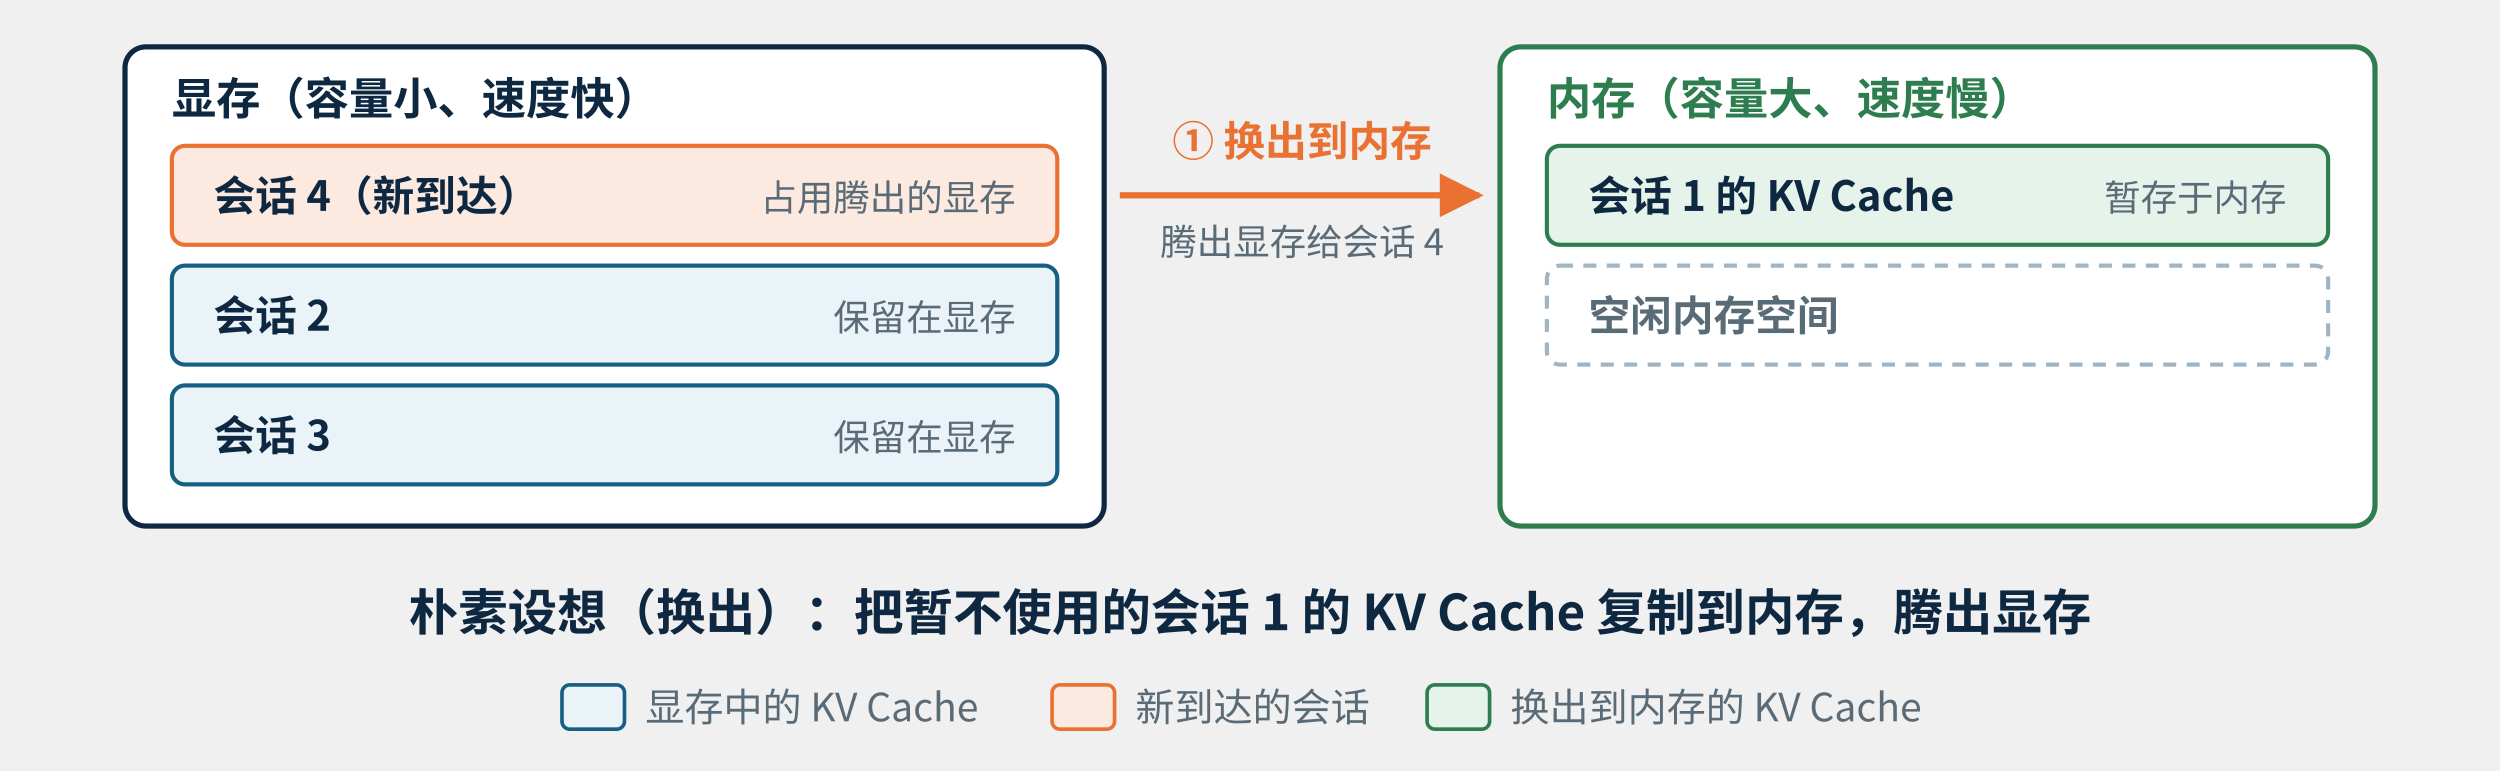
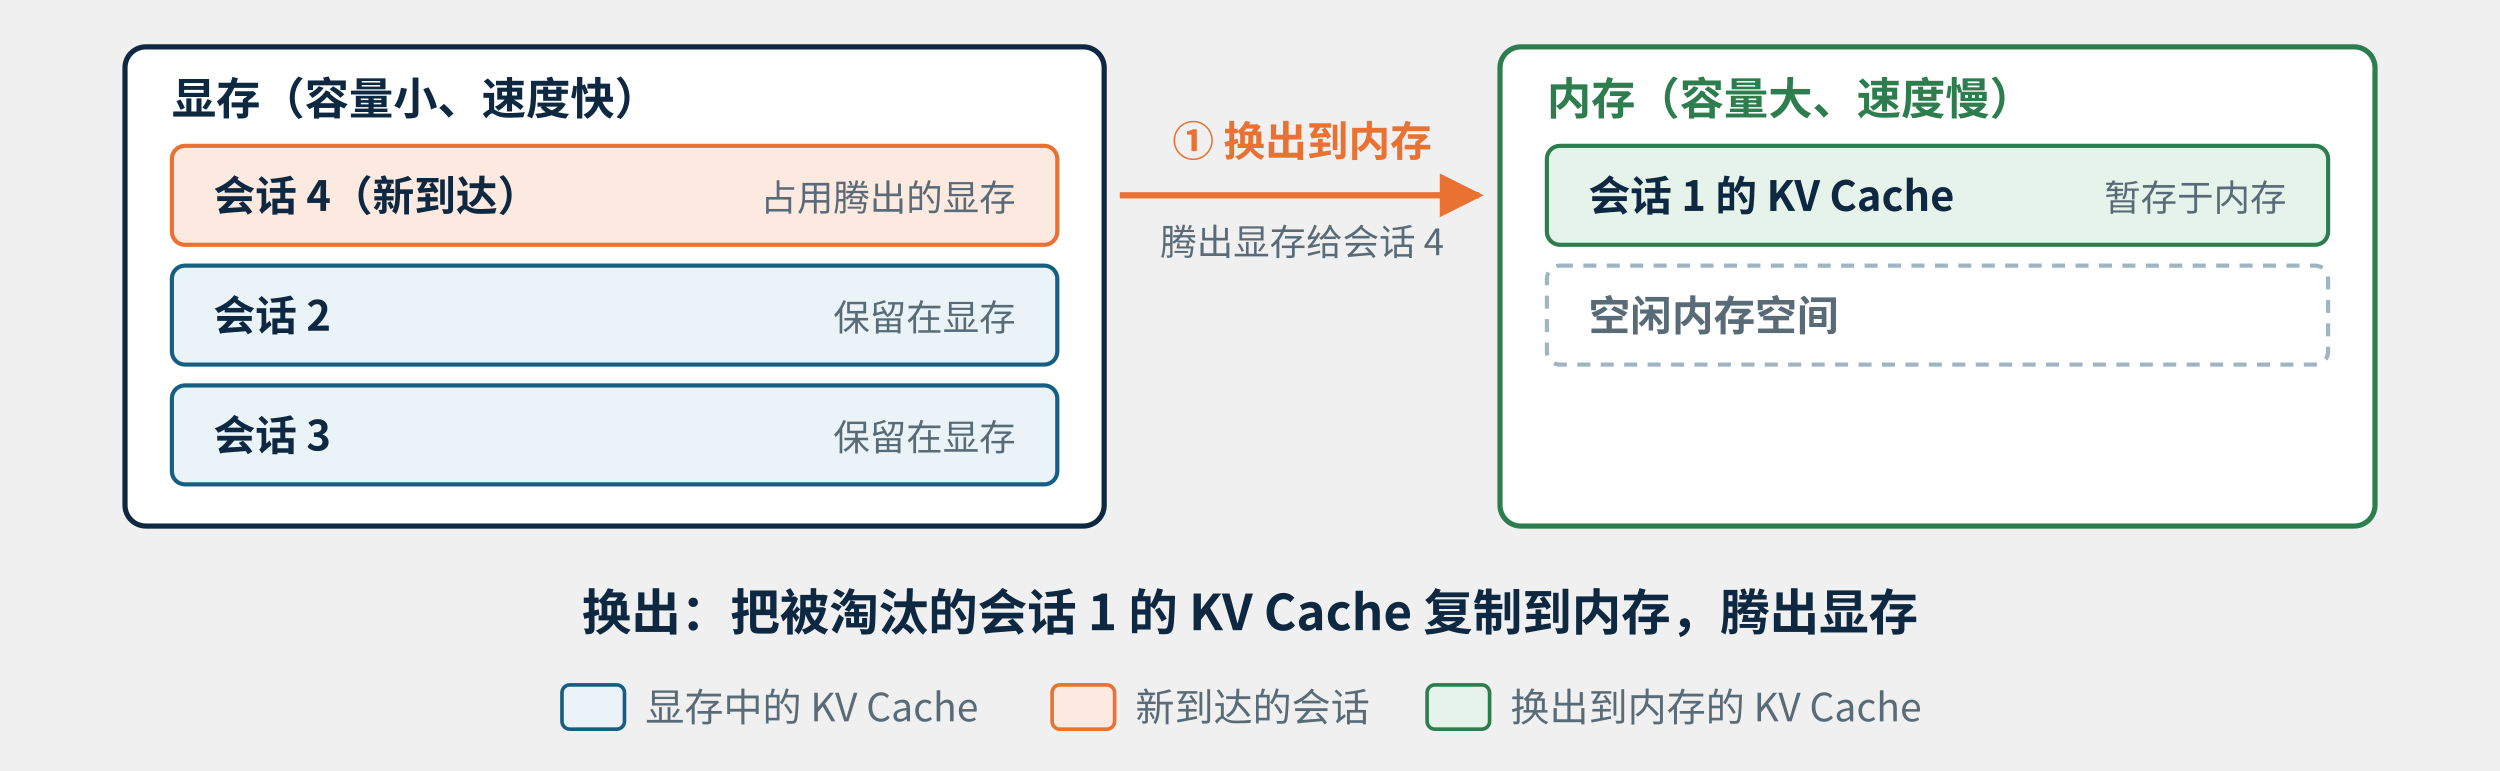
<svg xmlns="http://www.w3.org/2000/svg" viewBox="0 0 960 296" width="960" height="296">
  <defs>
    <marker id="ah-156082" viewBox="0 0 10 10" refX="9" refY="5" markerWidth="7" markerHeight="7" orient="auto-start-reverse">
      <path d="M0,0 L10,5 L0,10 z" fill="#156082" />
    </marker>
    <marker id="ah-e97132" viewBox="0 0 10 10" refX="9" refY="5" markerWidth="7" markerHeight="7" orient="auto-start-reverse">
      <path d="M0,0 L10,5 L0,10 z" fill="#e97132" />
    </marker>
    <marker id="ah-0e2841" viewBox="0 0 10 10" refX="9" refY="5" markerWidth="7" markerHeight="7" orient="auto-start-reverse">
      <path d="M0,0 L10,5 L0,10 z" fill="#0e2841" />
    </marker>
    <marker id="ah-2e7d4f" viewBox="0 0 10 10" refX="9" refY="5" markerWidth="7" markerHeight="7" orient="auto-start-reverse">
      <path d="M0,0 L10,5 L0,10 z" fill="#2e7d4f" />
    </marker>
    <marker id="ah-c0392b" viewBox="0 0 10 10" refX="9" refY="5" markerWidth="7" markerHeight="7" orient="auto-start-reverse">
      <path d="M0,0 L10,5 L0,10 z" fill="#c0392b" />
    </marker>
    <marker id="ah-5a6b78" viewBox="0 0 10 10" refX="9" refY="5" markerWidth="7" markerHeight="7" orient="auto-start-reverse">
      <path d="M0,0 L10,5 L0,10 z" fill="#5a6b78" />
    </marker>
    <marker id="ah-9fb5c3" viewBox="0 0 10 10" refX="9" refY="5" markerWidth="7" markerHeight="7" orient="auto-start-reverse">
      <path d="M0,0 L10,5 L0,10 z" fill="#9fb5c3" />
    </marker>
  </defs>
  <rect x="48.0" y="18.0" width="376.0" height="184.0" rx="8" fill="#ffffff" stroke="#0e2841" stroke-width="2.0" />
  <text x="66.0" y="44.0" font-family="PingFang SC, Noto Sans CJK SC, Source Han Sans SC, sans-serif" font-size="17" font-weight="bold" fill="#0e2841" text-anchor="start">显存（容量小、速度快）</text>
  <rect x="576.0" y="18.0" width="336.0" height="184.0" rx="8" fill="#ffffff" stroke="#2e7d4f" stroke-width="2.0" />
  <text x="594.0" y="44.0" font-family="PingFang SC, Noto Sans CJK SC, Source Han Sans SC, sans-serif" font-size="17" font-weight="bold" fill="#2e7d4f" text-anchor="start">内存（容量大、速度慢）</text>
  <rect x="66.0" y="56.0" width="340.0" height="38.0" rx="5" fill="#fce9df" stroke="#e97132" stroke-width="1.6" />
  <text x="82.0" y="81.0" font-family="PingFang SC, Noto Sans CJK SC, Source Han Sans SC, sans-serif" font-size="16" font-weight="bold" fill="#0e2841" text-anchor="start">会话 4（新到达）</text>
  <text x="390.0" y="81.0" font-family="PingFang SC, Noto Sans CJK SC, Source Han Sans SC, sans-serif" font-size="14" font-weight="normal" fill="#5a6b78" text-anchor="end">占用腾出的显存</text>
  <rect x="66.0" y="102.0" width="340.0" height="38.0" rx="5" fill="#eaf3f7" stroke="#156082" stroke-width="1.6" />
  <text x="82.0" y="127.0" font-family="PingFang SC, Noto Sans CJK SC, Source Han Sans SC, sans-serif" font-size="16" font-weight="bold" fill="#0e2841" text-anchor="start">会话 2</text>
  <text x="390.0" y="127.0" font-family="PingFang SC, Noto Sans CJK SC, Source Han Sans SC, sans-serif" font-size="14" font-weight="normal" fill="#5a6b78" text-anchor="end">保留在显存</text>
  <rect x="66.0" y="148.0" width="340.0" height="38.0" rx="5" fill="#eaf3f7" stroke="#156082" stroke-width="1.6" />
  <text x="82.0" y="173.0" font-family="PingFang SC, Noto Sans CJK SC, Source Han Sans SC, sans-serif" font-size="16" font-weight="bold" fill="#0e2841" text-anchor="start">会话 3</text>
  <text x="390.0" y="173.0" font-family="PingFang SC, Noto Sans CJK SC, Source Han Sans SC, sans-serif" font-size="14" font-weight="normal" fill="#5a6b78" text-anchor="end">保留在显存</text>
  <line x1="430.0" y1="75.0" x2="568.0" y2="75.0" stroke="#e97132" stroke-width="2.4" marker-end="url(#ah-e97132)" />
  <text x="500.0" y="60.0" font-family="PingFang SC, Noto Sans CJK SC, Source Han Sans SC, sans-serif" font-size="16" font-weight="bold" fill="#e97132" text-anchor="middle">① 换出到内存</text>
  <text x="500.0" y="98.0" font-family="PingFang SC, Noto Sans CJK SC, Source Han Sans SC, sans-serif" font-size="14" font-weight="normal" fill="#5a6b78" text-anchor="middle">腾出显存给会话 4</text>
  <rect x="594.0" y="56.0" width="300.0" height="38.0" rx="5" fill="#e5f3ea" stroke="#2e7d4f" stroke-width="1.6" />
  <text x="610.0" y="81.0" font-family="PingFang SC, Noto Sans CJK SC, Source Han Sans SC, sans-serif" font-size="16" font-weight="bold" fill="#0e2841" text-anchor="start">会话 1 的 KV Cache</text>
  <text x="878.0" y="81.0" font-family="PingFang SC, Noto Sans CJK SC, Source Han Sans SC, sans-serif" font-size="14" font-weight="normal" fill="#5a6b78" text-anchor="end">暂存于内存</text>
  <rect x="594.0" y="102.0" width="300.0" height="38.0" rx="5" fill="#ffffff" stroke="#9fb5c3" stroke-width="1.6" stroke-dasharray="5 4" />
  <text x="610.0" y="127.0" font-family="PingFang SC, Noto Sans CJK SC, Source Han Sans SC, sans-serif" font-size="16" font-weight="bold" fill="#5a6b78" text-anchor="start">空闲内存空间</text>
  <text x="878.0" y="127.0" font-family="PingFang SC, Noto Sans CJK SC, Source Han Sans SC, sans-serif" font-size="14" font-weight="normal" fill="#5a6b78" text-anchor="end" />
-   <text x="480.0" y="242.0" font-family="PingFang SC, Noto Sans CJK SC, Source Han Sans SC, sans-serif" font-size="19" font-weight="bold" fill="#0e2841" text-anchor="middle">朴素设想（换出）：把暂不使用的会话 1 的 KV Cache 复制到内存，腾出显存</text>
+   <text x="480.0" y="242.0" font-family="PingFang SC, Noto Sans CJK SC, Source Han Sans SC, sans-serif" font-size="19" font-weight="bold" fill="#0e2841" text-anchor="middle">换出：把被淘汰的会话 1 的 KV Cache 复制到内存，腾出显存</text>
  <rect x="215.8" y="263.0" width="24.0" height="17.0" rx="3" fill="#eaf3f7" stroke="#156082" stroke-width="1.4" />
  <text x="247.8" y="277.0" font-family="PingFang SC, Noto Sans CJK SC, Source Han Sans SC, sans-serif" font-size="15" font-weight="normal" fill="#5a6b78" text-anchor="start">显存中的 KV Cache</text>
  <rect x="404.0" y="263.0" width="24.0" height="17.0" rx="3" fill="#fce9df" stroke="#e97132" stroke-width="1.4" />
  <text x="436.0" y="277.0" font-family="PingFang SC, Noto Sans CJK SC, Source Han Sans SC, sans-serif" font-size="15" font-weight="normal" fill="#5a6b78" text-anchor="start">新到达的会话</text>
  <rect x="548.0" y="263.0" width="24.0" height="17.0" rx="3" fill="#e5f3ea" stroke="#2e7d4f" stroke-width="1.4" />
  <text x="580.0" y="277.0" font-family="PingFang SC, Noto Sans CJK SC, Source Han Sans SC, sans-serif" font-size="15" font-weight="normal" fill="#5a6b78" text-anchor="start">换出到内存的 KV Cache</text>
</svg>
